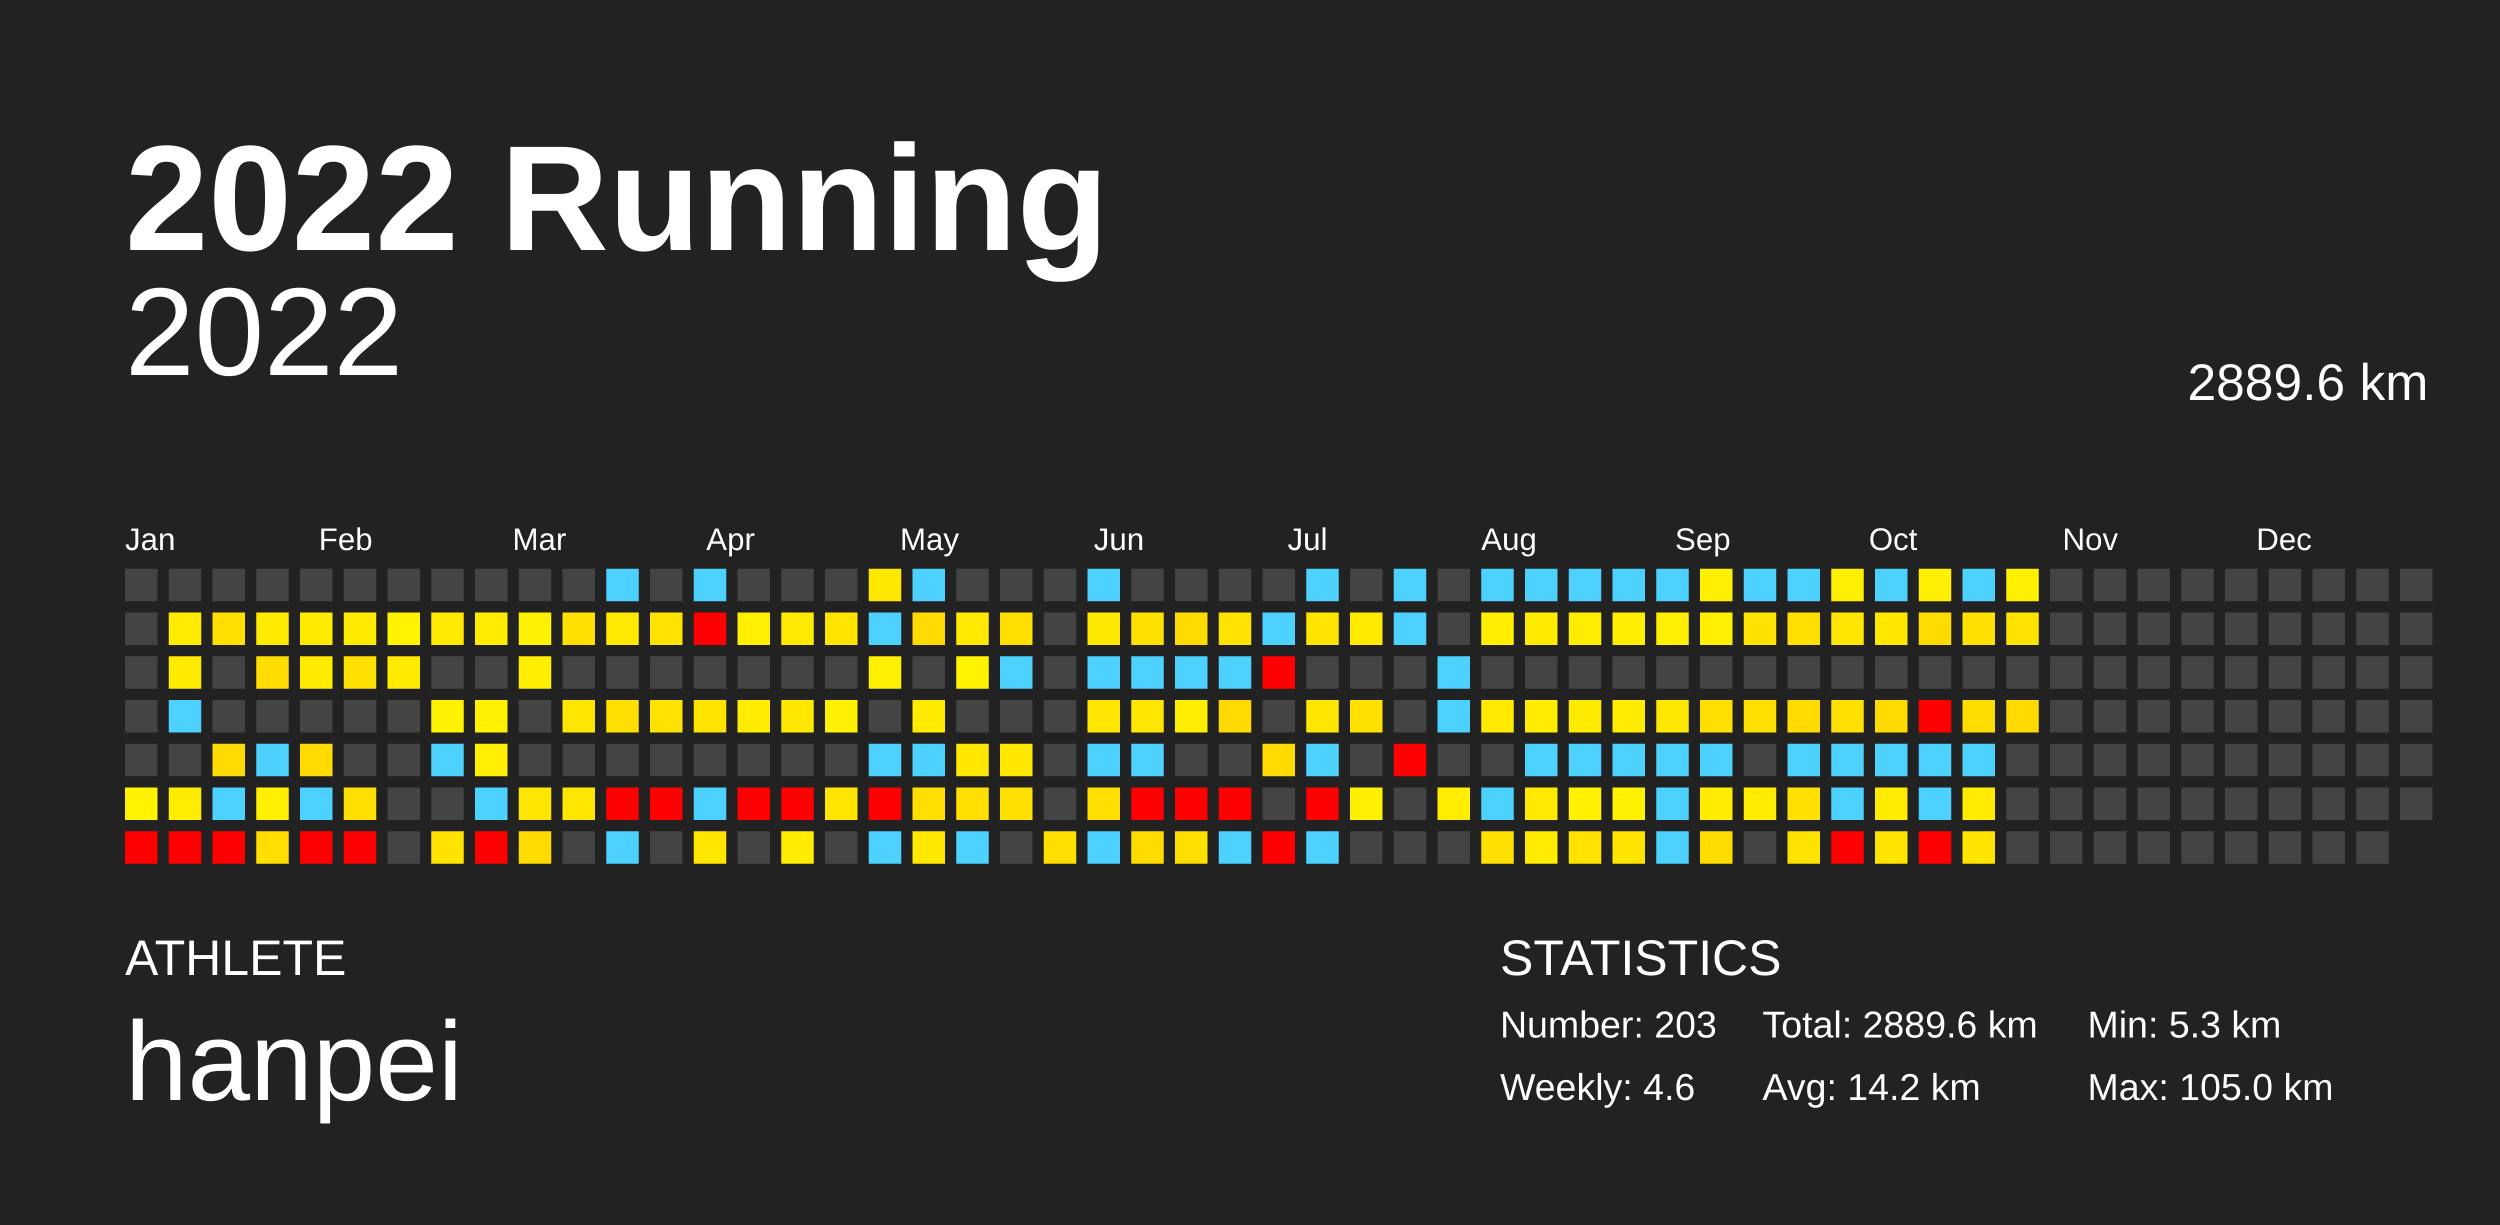
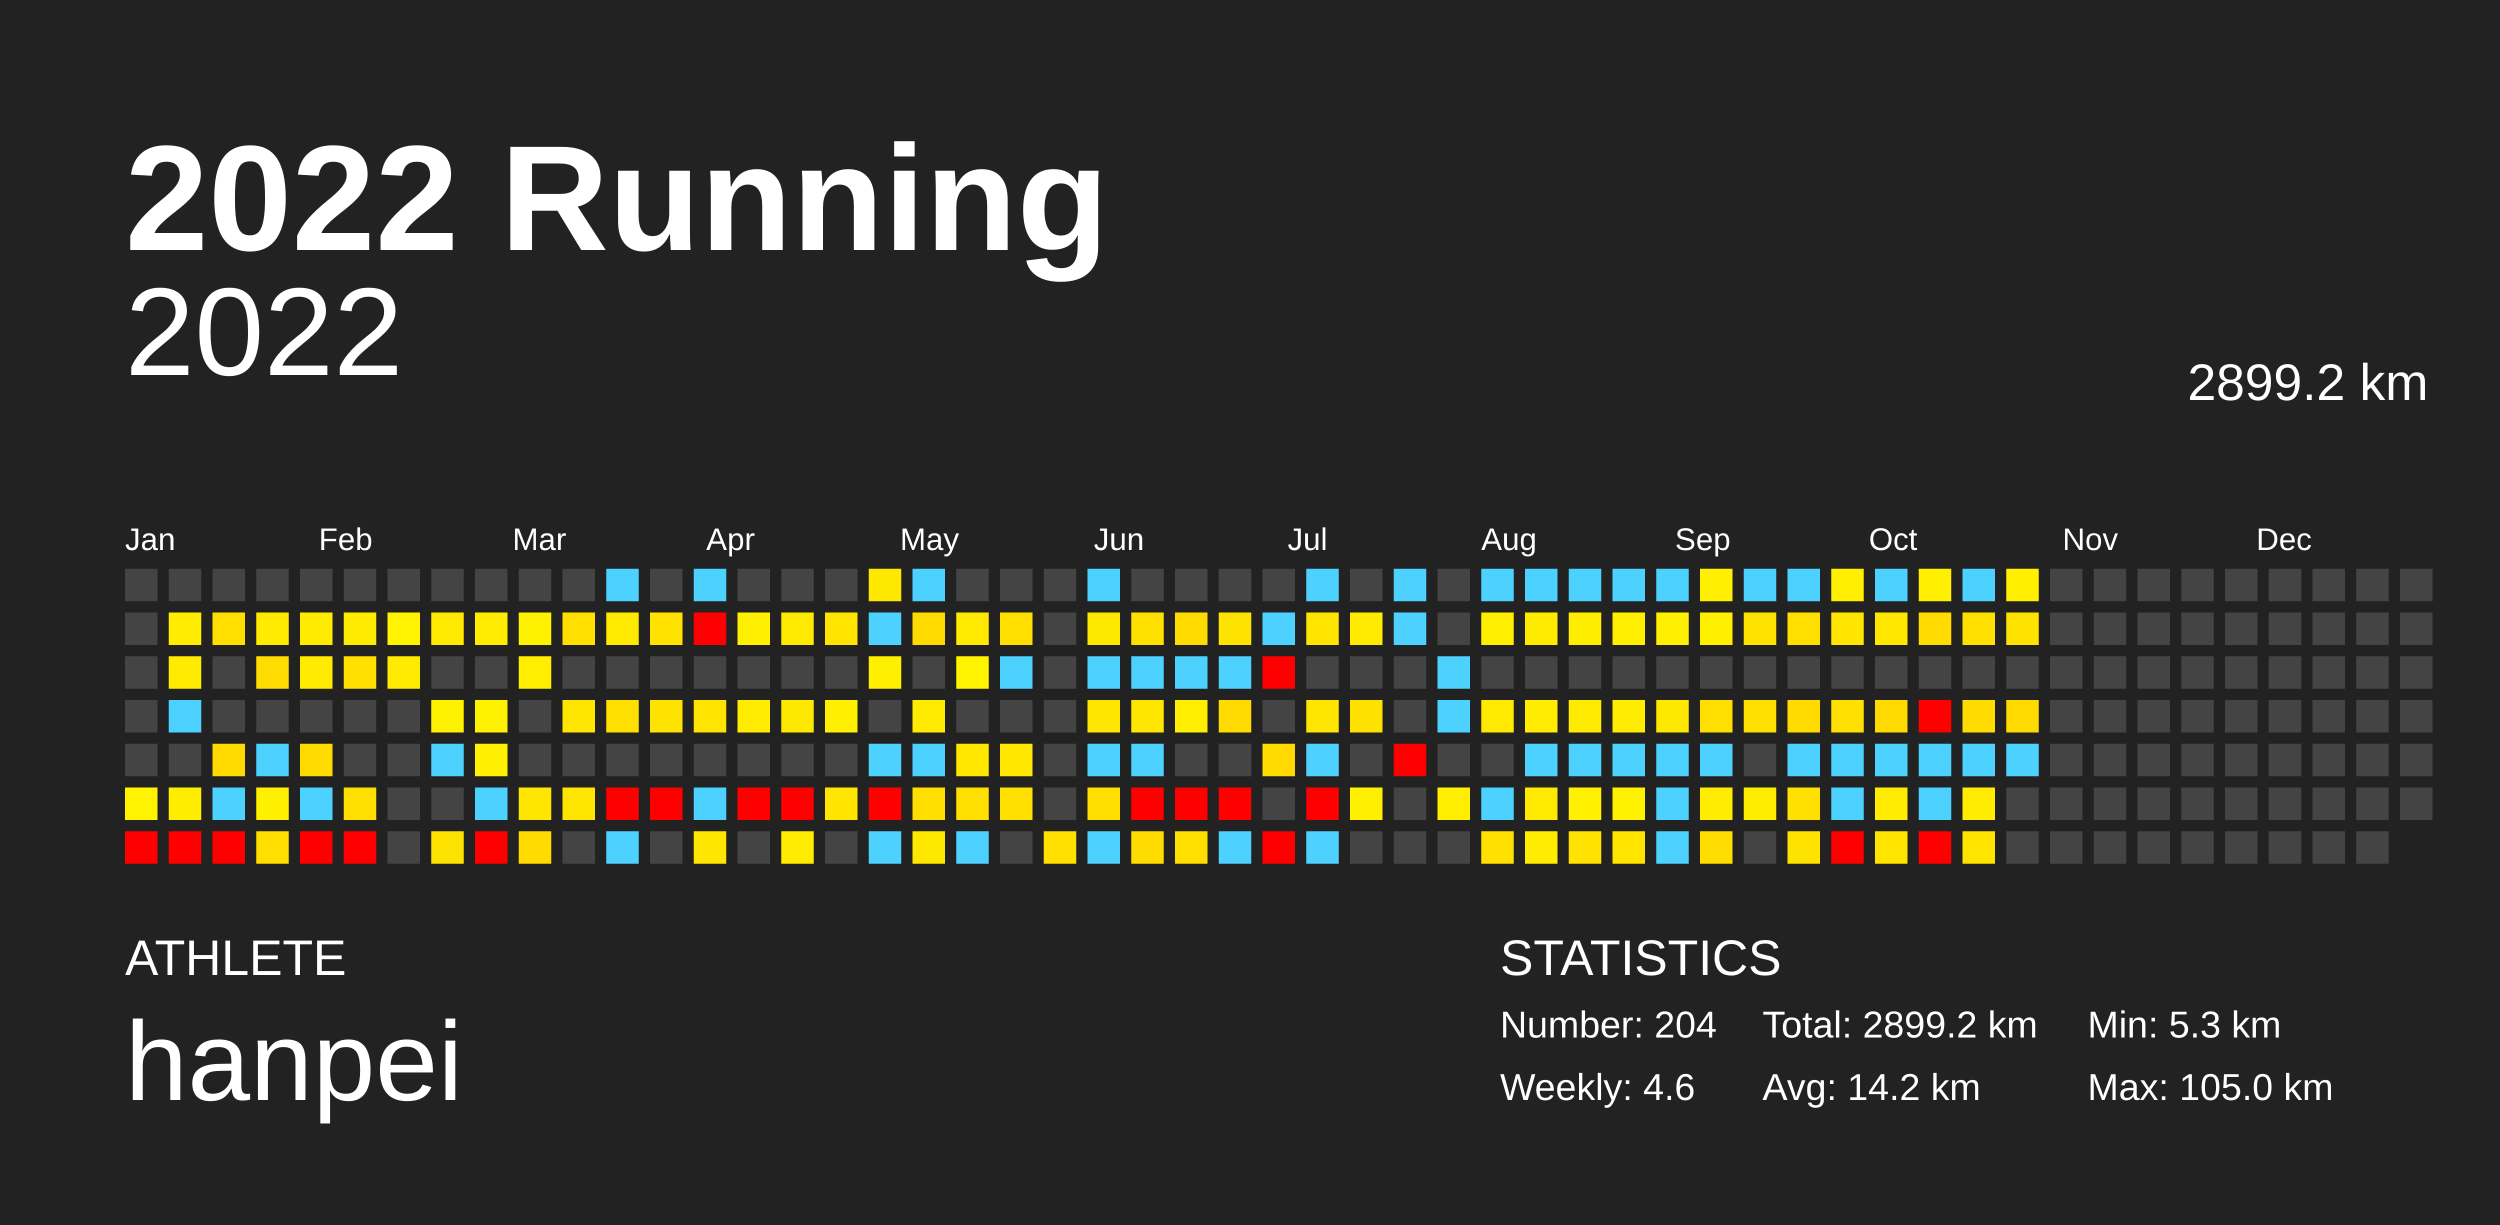
<svg xmlns="http://www.w3.org/2000/svg" baseProfile="full" height="98mm" version="1.1" viewBox="0,0,200,98" width="200mm">
  <defs />
  <rect fill="#222222" height="98" width="200" x="0" y="0" />
  <text fill="#FFFFFF" style="font-size:12px; font-family:Arial; font-weight:bold;" x="10" y="20">2022 Running</text>
  <text fill="#FFFFFF" style="font-size:4px; font-family:Arial" x="10" y="78">ATHLETE</text>
  <text fill="#FFFFFF" style="font-size:9px; font-family:Arial" x="10" y="88">hanpei</text>
  <text fill="#FFFFFF" style="font-size:4px; font-family:Arial" x="120" y="78">STATISTICS</text>
-   <text fill="#FFFFFF" style="font-size:3px; font-family:Arial" x="120" y="83">Number: 203</text>
+   <text fill="#FFFFFF" style="font-size:3px; font-family:Arial" x="120" y="83">Number: 204</text>
  <text fill="#FFFFFF" style="font-size:3px; font-family:Arial" x="120" y="88">Weekly: 4.6</text>
-   <text fill="#FFFFFF" style="font-size:3px; font-family:Arial" x="141" y="83">Total: 2889.6 km</text>
+   <text fill="#FFFFFF" style="font-size:3px; font-family:Arial" x="141" y="83">Total: 2899.2 km</text>
  <text fill="#FFFFFF" style="font-size:3px; font-family:Arial" x="141" y="88">Avg: 14.2 km</text>
  <text fill="#FFFFFF" style="font-size:3px; font-family:Arial" x="167" y="83">Min: 5.3 km</text>
  <text fill="#FFFFFF" style="font-size:3px; font-family:Arial" x="167" y="88">Max: 105.0 km</text>
  <text alignment-baseline="hanging" fill="#FFFFFF" style="font-size:10.0px; font-family:Arial;" x="10" y="30">2022</text>
-   <text alignment-baseline="hanging" fill="#FFFFFF" style="font-size:4.125px; font-family:Arial;" x="175" y="32">2889.6 km</text>
+   <text alignment-baseline="hanging" fill="#FFFFFF" style="font-size:4.125px; font-family:Arial;" x="175" y="32">2899.2 km</text>
  <text fill="#FFFFFF" style="font-size:2.5px; font-family:Arial" x="10.0" y="44">Jan</text>
  <text fill="#FFFFFF" style="font-size:2.5px; font-family:Arial" x="25.5" y="44">Feb</text>
  <text fill="#FFFFFF" style="font-size:2.5px; font-family:Arial" x="41.0" y="44">Mar</text>
  <text fill="#FFFFFF" style="font-size:2.5px; font-family:Arial" x="56.5" y="44">Apr</text>
  <text fill="#FFFFFF" style="font-size:2.5px; font-family:Arial" x="72.0" y="44">May</text>
  <text fill="#FFFFFF" style="font-size:2.5px; font-family:Arial" x="87.5" y="44">Jun</text>
  <text fill="#FFFFFF" style="font-size:2.5px; font-family:Arial" x="103.0" y="44">Jul</text>
  <text fill="#FFFFFF" style="font-size:2.5px; font-family:Arial" x="118.5" y="44">Aug</text>
  <text fill="#FFFFFF" style="font-size:2.5px; font-family:Arial" x="134.0" y="44">Sep</text>
  <text fill="#FFFFFF" style="font-size:2.5px; font-family:Arial" x="149.5" y="44">Oct</text>
  <text fill="#FFFFFF" style="font-size:2.5px; font-family:Arial" x="165.0" y="44">Nov</text>
  <text fill="#FFFFFF" style="font-size:2.5px; font-family:Arial" x="180.5" y="44">Dec</text>
  <rect fill="#444444" height="2.6" width="2.6" x="10.0" y="45.5" />
  <rect fill="#444444" height="2.6" width="2.6" x="10.0" y="49.0" />
  <rect fill="#444444" height="2.6" width="2.6" x="10.0" y="52.5" />
  <rect fill="#444444" height="2.6" width="2.6" x="10.0" y="56.0" />
  <rect fill="#444444" height="2.6" width="2.6" x="10.0" y="59.5" />
  <rect fill="#fff300" height="2.6" width="2.6" x="10.0" y="63.0" />
  <rect fill="red" height="2.6" width="2.6" x="10.0" y="66.5" />
  <rect fill="#444444" height="2.6" width="2.6" x="13.5" y="45.5" />
  <rect fill="#ffec00" height="2.6" width="2.6" x="13.5" y="49.0" />
  <rect fill="#ffeb00" height="2.6" width="2.6" x="13.5" y="52.5" />
  <rect fill="#4dd2ff" height="2.6" width="2.6" x="13.5" y="56.0" />
  <rect fill="#444444" height="2.6" width="2.6" x="13.5" y="59.5" />
  <rect fill="#ffed00" height="2.6" width="2.6" x="13.5" y="63.0" />
  <rect fill="red" height="2.6" width="2.6" x="13.5" y="66.5" />
  <rect fill="#444444" height="2.6" width="2.6" x="17.0" y="45.5" />
  <rect fill="#ffdf00" height="2.6" width="2.6" x="17.0" y="49.0" />
  <rect fill="#444444" height="2.6" width="2.6" x="17.0" y="52.5" />
  <rect fill="#444444" height="2.6" width="2.6" x="17.0" y="56.0" />
  <rect fill="#ffda00" height="2.6" width="2.6" x="17.0" y="59.5" />
  <rect fill="#4dd2ff" height="2.6" width="2.6" x="17.0" y="63.0" />
  <rect fill="red" height="2.6" width="2.6" x="17.0" y="66.5" />
  <rect fill="#444444" height="2.6" width="2.6" x="20.5" y="45.5" />
  <rect fill="#ffeb00" height="2.6" width="2.6" x="20.5" y="49.0" />
  <rect fill="#ffdd00" height="2.6" width="2.6" x="20.5" y="52.5" />
  <rect fill="#444444" height="2.6" width="2.6" x="20.5" y="56.0" />
  <rect fill="#4dd2ff" height="2.6" width="2.6" x="20.5" y="59.5" />
  <rect fill="#fff000" height="2.6" width="2.6" x="20.5" y="63.0" />
  <rect fill="#ffde00" height="2.6" width="2.6" x="20.5" y="66.5" />
  <rect fill="#444444" height="2.6" width="2.6" x="24.0" y="45.5" />
  <rect fill="#ffeb00" height="2.6" width="2.6" x="24.0" y="49.0" />
  <rect fill="#ffeb00" height="2.6" width="2.6" x="24.0" y="52.5" />
  <rect fill="#444444" height="2.6" width="2.6" x="24.0" y="56.0" />
  <rect fill="#ffdb00" height="2.6" width="2.6" x="24.0" y="59.5" />
  <rect fill="#4dd2ff" height="2.6" width="2.6" x="24.0" y="63.0" />
  <rect fill="red" height="2.6" width="2.6" x="24.0" y="66.5" />
  <rect fill="#444444" height="2.6" width="2.6" x="27.5" y="45.5" />
  <rect fill="#ffeb00" height="2.6" width="2.6" x="27.5" y="49.0" />
  <rect fill="#ffe000" height="2.6" width="2.6" x="27.5" y="52.5" />
  <rect fill="#444444" height="2.6" width="2.6" x="27.5" y="56.0" />
  <rect fill="#444444" height="2.6" width="2.6" x="27.5" y="59.5" />
  <rect fill="#ffdf00" height="2.6" width="2.6" x="27.5" y="63.0" />
  <rect fill="red" height="2.6" width="2.6" x="27.5" y="66.5" />
  <rect fill="#444444" height="2.6" width="2.6" x="31.0" y="45.5" />
  <rect fill="#fff300" height="2.6" width="2.6" x="31.0" y="49.0" />
  <rect fill="#ffeb00" height="2.6" width="2.6" x="31.0" y="52.5" />
  <rect fill="#444444" height="2.6" width="2.6" x="31.0" y="56.0" />
  <rect fill="#444444" height="2.6" width="2.6" x="31.0" y="59.5" />
  <rect fill="#444444" height="2.6" width="2.6" x="31.0" y="63.0" />
  <rect fill="#444444" height="2.6" width="2.6" x="31.0" y="66.5" />
  <rect fill="#444444" height="2.6" width="2.6" x="34.5" y="45.5" />
  <rect fill="#ffe900" height="2.6" width="2.6" x="34.5" y="49.0" />
  <rect fill="#444444" height="2.6" width="2.6" x="34.5" y="52.5" />
  <rect fill="#fff200" height="2.6" width="2.6" x="34.5" y="56.0" />
  <rect fill="#4dd2ff" height="2.6" width="2.6" x="34.5" y="59.5" />
  <rect fill="#444444" height="2.6" width="2.6" x="34.5" y="63.0" />
  <rect fill="#ffe300" height="2.6" width="2.6" x="34.5" y="66.5" />
  <rect fill="#444444" height="2.6" width="2.6" x="38.0" y="45.5" />
  <rect fill="#ffec00" height="2.6" width="2.6" x="38.0" y="49.0" />
  <rect fill="#444444" height="2.6" width="2.6" x="38.0" y="52.5" />
  <rect fill="#fff200" height="2.6" width="2.6" x="38.0" y="56.0" />
  <rect fill="#ffef00" height="2.6" width="2.6" x="38.0" y="59.5" />
  <rect fill="#4dd2ff" height="2.6" width="2.6" x="38.0" y="63.0" />
  <rect fill="red" height="2.6" width="2.6" x="38.0" y="66.5" />
  <rect fill="#444444" height="2.6" width="2.6" x="41.5" y="45.5" />
  <rect fill="#fff200" height="2.6" width="2.6" x="41.5" y="49.0" />
  <rect fill="#ffee00" height="2.6" width="2.6" x="41.5" y="52.5" />
  <rect fill="#444444" height="2.6" width="2.6" x="41.5" y="56.0" />
  <rect fill="#444444" height="2.6" width="2.6" x="41.5" y="59.5" />
  <rect fill="#ffe600" height="2.6" width="2.6" x="41.5" y="63.0" />
  <rect fill="#ffdb00" height="2.6" width="2.6" x="41.5" y="66.5" />
  <rect fill="#444444" height="2.6" width="2.6" x="45.0" y="45.5" />
  <rect fill="#ffe000" height="2.6" width="2.6" x="45.0" y="49.0" />
  <rect fill="#444444" height="2.6" width="2.6" x="45.0" y="52.5" />
  <rect fill="#ffe600" height="2.6" width="2.6" x="45.0" y="56.0" />
  <rect fill="#444444" height="2.6" width="2.6" x="45.0" y="59.5" />
  <rect fill="#ffe600" height="2.6" width="2.6" x="45.0" y="63.0" />
  <rect fill="#444444" height="2.6" width="2.6" x="45.0" y="66.5" />
  <rect fill="#4dd2ff" height="2.6" width="2.6" x="48.5" y="45.5" />
  <rect fill="#ffe900" height="2.6" width="2.6" x="48.5" y="49.0" />
  <rect fill="#444444" height="2.6" width="2.6" x="48.5" y="52.5" />
  <rect fill="#ffdf00" height="2.6" width="2.6" x="48.5" y="56.0" />
  <rect fill="#444444" height="2.6" width="2.6" x="48.5" y="59.5" />
  <rect fill="red" height="2.6" width="2.6" x="48.5" y="63.0" />
  <rect fill="#4dd2ff" height="2.6" width="2.6" x="48.5" y="66.5" />
  <rect fill="#444444" height="2.6" width="2.6" x="52.0" y="45.5" />
  <rect fill="#ffe200" height="2.6" width="2.6" x="52.0" y="49.0" />
  <rect fill="#444444" height="2.6" width="2.6" x="52.0" y="52.5" />
  <rect fill="#ffe300" height="2.6" width="2.6" x="52.0" y="56.0" />
  <rect fill="#444444" height="2.6" width="2.6" x="52.0" y="59.5" />
  <rect fill="red" height="2.6" width="2.6" x="52.0" y="63.0" />
  <rect fill="#444444" height="2.6" width="2.6" x="52.0" y="66.5" />
  <rect fill="#4dd2ff" height="2.6" width="2.6" x="55.5" y="45.5" />
  <rect fill="red" height="2.6" width="2.6" x="55.5" y="49.0" />
  <rect fill="#444444" height="2.6" width="2.6" x="55.5" y="52.5" />
  <rect fill="#ffe400" height="2.6" width="2.6" x="55.5" y="56.0" />
  <rect fill="#444444" height="2.6" width="2.6" x="55.5" y="59.5" />
  <rect fill="#4dd2ff" height="2.6" width="2.6" x="55.5" y="63.0" />
  <rect fill="#ffe600" height="2.6" width="2.6" x="55.5" y="66.5" />
  <rect fill="#444444" height="2.6" width="2.6" x="59.0" y="45.5" />
  <rect fill="#ffef00" height="2.6" width="2.6" x="59.0" y="49.0" />
  <rect fill="#444444" height="2.6" width="2.6" x="59.0" y="52.5" />
  <rect fill="#ffec00" height="2.6" width="2.6" x="59.0" y="56.0" />
  <rect fill="#444444" height="2.6" width="2.6" x="59.0" y="59.5" />
  <rect fill="red" height="2.6" width="2.6" x="59.0" y="63.0" />
  <rect fill="#444444" height="2.6" width="2.6" x="59.0" y="66.5" />
  <rect fill="#444444" height="2.6" width="2.6" x="62.5" y="45.5" />
  <rect fill="#ffe900" height="2.6" width="2.6" x="62.5" y="49.0" />
  <rect fill="#444444" height="2.6" width="2.6" x="62.5" y="52.5" />
  <rect fill="#ffe800" height="2.6" width="2.6" x="62.5" y="56.0" />
  <rect fill="#444444" height="2.6" width="2.6" x="62.5" y="59.5" />
  <rect fill="red" height="2.6" width="2.6" x="62.5" y="63.0" />
  <rect fill="#ffec00" height="2.6" width="2.6" x="62.5" y="66.5" />
  <rect fill="#444444" height="2.6" width="2.6" x="66.0" y="45.5" />
  <rect fill="#ffe400" height="2.6" width="2.6" x="66.0" y="49.0" />
  <rect fill="#444444" height="2.6" width="2.6" x="66.0" y="52.5" />
  <rect fill="#ffef00" height="2.6" width="2.6" x="66.0" y="56.0" />
  <rect fill="#444444" height="2.6" width="2.6" x="66.0" y="59.5" />
  <rect fill="#ffe500" height="2.6" width="2.6" x="66.0" y="63.0" />
  <rect fill="#444444" height="2.6" width="2.6" x="66.0" y="66.5" />
  <rect fill="#ffe800" height="2.6" width="2.6" x="69.5" y="45.5" />
  <rect fill="#4dd2ff" height="2.6" width="2.6" x="69.5" y="49.0" />
  <rect fill="#ffef00" height="2.6" width="2.6" x="69.5" y="52.5" />
  <rect fill="#444444" height="2.6" width="2.6" x="69.5" y="56.0" />
  <rect fill="#4dd2ff" height="2.6" width="2.6" x="69.5" y="59.5" />
  <rect fill="red" height="2.6" width="2.6" x="69.5" y="63.0" />
  <rect fill="#4dd2ff" height="2.6" width="2.6" x="69.5" y="66.5" />
  <rect fill="#4dd2ff" height="2.6" width="2.6" x="73.0" y="45.5" />
  <rect fill="#ffda00" height="2.6" width="2.6" x="73.0" y="49.0" />
  <rect fill="#444444" height="2.6" width="2.6" x="73.0" y="52.5" />
  <rect fill="#ffeb00" height="2.6" width="2.6" x="73.0" y="56.0" />
  <rect fill="#4dd2ff" height="2.6" width="2.6" x="73.0" y="59.5" />
  <rect fill="#ffde00" height="2.6" width="2.6" x="73.0" y="63.0" />
  <rect fill="#ffe800" height="2.6" width="2.6" x="73.0" y="66.5" />
  <rect fill="#444444" height="2.6" width="2.6" x="76.5" y="45.5" />
  <rect fill="#ffe900" height="2.6" width="2.6" x="76.5" y="49.0" />
  <rect fill="#fff300" height="2.6" width="2.6" x="76.5" y="52.5" />
  <rect fill="#444444" height="2.6" width="2.6" x="76.5" y="56.0" />
  <rect fill="#ffe700" height="2.6" width="2.6" x="76.5" y="59.5" />
  <rect fill="#ffdf00" height="2.6" width="2.6" x="76.5" y="63.0" />
  <rect fill="#4dd2ff" height="2.6" width="2.6" x="76.5" y="66.5" />
  <rect fill="#444444" height="2.6" width="2.6" x="80.0" y="45.5" />
  <rect fill="#ffdf00" height="2.6" width="2.6" x="80.0" y="49.0" />
  <rect fill="#4dd2ff" height="2.6" width="2.6" x="80.0" y="52.5" />
  <rect fill="#444444" height="2.6" width="2.6" x="80.0" y="56.0" />
  <rect fill="#ffe700" height="2.6" width="2.6" x="80.0" y="59.5" />
  <rect fill="#ffe000" height="2.6" width="2.6" x="80.0" y="63.0" />
  <rect fill="#444444" height="2.6" width="2.6" x="80.0" y="66.5" />
  <rect fill="#444444" height="2.6" width="2.6" x="83.5" y="45.5" />
  <rect fill="#444444" height="2.6" width="2.6" x="83.5" y="49.0" />
  <rect fill="#444444" height="2.6" width="2.6" x="83.5" y="52.5" />
  <rect fill="#444444" height="2.6" width="2.6" x="83.5" y="56.0" />
  <rect fill="#444444" height="2.6" width="2.6" x="83.5" y="59.5" />
  <rect fill="#444444" height="2.6" width="2.6" x="83.5" y="63.0" />
  <rect fill="#ffdf00" height="2.6" width="2.6" x="83.5" y="66.5" />
  <rect fill="#4dd2ff" height="2.6" width="2.6" x="87.0" y="45.5" />
  <rect fill="#ffe800" height="2.6" width="2.6" x="87.0" y="49.0" />
  <rect fill="#4dd2ff" height="2.6" width="2.6" x="87.0" y="52.5" />
  <rect fill="#ffe600" height="2.6" width="2.6" x="87.0" y="56.0" />
  <rect fill="#4dd2ff" height="2.6" width="2.6" x="87.0" y="59.5" />
  <rect fill="#ffde00" height="2.6" width="2.6" x="87.0" y="63.0" />
  <rect fill="#4dd2ff" height="2.6" width="2.6" x="87.0" y="66.5" />
  <rect fill="#444444" height="2.6" width="2.6" x="90.5" y="45.5" />
  <rect fill="#ffe100" height="2.6" width="2.6" x="90.5" y="49.0" />
  <rect fill="#4dd2ff" height="2.6" width="2.6" x="90.5" y="52.5" />
  <rect fill="#ffe600" height="2.6" width="2.6" x="90.5" y="56.0" />
  <rect fill="#4dd2ff" height="2.6" width="2.6" x="90.5" y="59.5" />
  <rect fill="red" height="2.6" width="2.6" x="90.5" y="63.0" />
  <rect fill="#ffdc00" height="2.6" width="2.6" x="90.5" y="66.5" />
  <rect fill="#444444" height="2.6" width="2.6" x="94.0" y="45.5" />
  <rect fill="#ffdb00" height="2.6" width="2.6" x="94.0" y="49.0" />
  <rect fill="#4dd2ff" height="2.6" width="2.6" x="94.0" y="52.5" />
  <rect fill="#ffee00" height="2.6" width="2.6" x="94.0" y="56.0" />
  <rect fill="#444444" height="2.6" width="2.6" x="94.0" y="59.5" />
  <rect fill="red" height="2.6" width="2.6" x="94.0" y="63.0" />
  <rect fill="#ffdf00" height="2.6" width="2.6" x="94.0" y="66.5" />
  <rect fill="#444444" height="2.6" width="2.6" x="97.5" y="45.5" />
  <rect fill="#ffe300" height="2.6" width="2.6" x="97.5" y="49.0" />
  <rect fill="#4dd2ff" height="2.6" width="2.6" x="97.5" y="52.5" />
  <rect fill="#ffda00" height="2.6" width="2.6" x="97.5" y="56.0" />
  <rect fill="#444444" height="2.6" width="2.6" x="97.5" y="59.5" />
  <rect fill="red" height="2.6" width="2.6" x="97.5" y="63.0" />
  <rect fill="#4dd2ff" height="2.6" width="2.6" x="97.5" y="66.5" />
  <rect fill="#444444" height="2.6" width="2.6" x="101.0" y="45.5" />
  <rect fill="#4dd2ff" height="2.6" width="2.6" x="101.0" y="49.0" />
  <rect fill="red" height="2.6" width="2.6" x="101.0" y="52.5" />
  <rect fill="#444444" height="2.6" width="2.6" x="101.0" y="56.0" />
  <rect fill="#ffda00" height="2.6" width="2.6" x="101.0" y="59.5" />
  <rect fill="#444444" height="2.6" width="2.6" x="101.0" y="63.0" />
  <rect fill="red" height="2.6" width="2.6" x="101.0" y="66.5" />
  <rect fill="#4dd2ff" height="2.6" width="2.6" x="104.5" y="45.5" />
  <rect fill="#ffe400" height="2.6" width="2.6" x="104.5" y="49.0" />
  <rect fill="#444444" height="2.6" width="2.6" x="104.5" y="52.5" />
  <rect fill="#ffe600" height="2.6" width="2.6" x="104.5" y="56.0" />
  <rect fill="#4dd2ff" height="2.6" width="2.6" x="104.5" y="59.5" />
  <rect fill="red" height="2.6" width="2.6" x="104.5" y="63.0" />
  <rect fill="#4dd2ff" height="2.6" width="2.6" x="104.5" y="66.5" />
  <rect fill="#444444" height="2.6" width="2.6" x="108.0" y="45.5" />
  <rect fill="#ffea00" height="2.6" width="2.6" x="108.0" y="49.0" />
  <rect fill="#444444" height="2.6" width="2.6" x="108.0" y="52.5" />
  <rect fill="#ffe100" height="2.6" width="2.6" x="108.0" y="56.0" />
  <rect fill="#444444" height="2.6" width="2.6" x="108.0" y="59.5" />
  <rect fill="#ffef00" height="2.6" width="2.6" x="108.0" y="63.0" />
  <rect fill="#444444" height="2.6" width="2.6" x="108.0" y="66.5" />
  <rect fill="#4dd2ff" height="2.6" width="2.6" x="111.5" y="45.5" />
  <rect fill="#4dd2ff" height="2.6" width="2.6" x="111.5" y="49.0" />
  <rect fill="#444444" height="2.6" width="2.6" x="111.5" y="52.5" />
  <rect fill="#444444" height="2.6" width="2.6" x="111.5" y="56.0" />
  <rect fill="red" height="2.6" width="2.6" x="111.5" y="59.5" />
  <rect fill="#444444" height="2.6" width="2.6" x="111.5" y="63.0" />
  <rect fill="#444444" height="2.6" width="2.6" x="111.5" y="66.5" />
  <rect fill="#444444" height="2.6" width="2.6" x="115.0" y="45.5" />
  <rect fill="#444444" height="2.6" width="2.6" x="115.0" y="49.0" />
  <rect fill="#4dd2ff" height="2.6" width="2.6" x="115.0" y="52.5" />
  <rect fill="#4dd2ff" height="2.6" width="2.6" x="115.0" y="56.0" />
  <rect fill="#444444" height="2.6" width="2.6" x="115.0" y="59.5" />
  <rect fill="#ffee00" height="2.6" width="2.6" x="115.0" y="63.0" />
  <rect fill="#444444" height="2.6" width="2.6" x="115.0" y="66.5" />
  <rect fill="#4dd2ff" height="2.6" width="2.6" x="118.5" y="45.5" />
  <rect fill="#ffee00" height="2.6" width="2.6" x="118.5" y="49.0" />
  <rect fill="#444444" height="2.6" width="2.6" x="118.5" y="52.5" />
  <rect fill="#ffe900" height="2.6" width="2.6" x="118.5" y="56.0" />
  <rect fill="#444444" height="2.6" width="2.6" x="118.5" y="59.5" />
  <rect fill="#4dd2ff" height="2.6" width="2.6" x="118.5" y="63.0" />
  <rect fill="#ffe000" height="2.6" width="2.6" x="118.5" y="66.5" />
  <rect fill="#4dd2ff" height="2.6" width="2.6" x="122.0" y="45.5" />
  <rect fill="#ffeb00" height="2.6" width="2.6" x="122.0" y="49.0" />
  <rect fill="#444444" height="2.6" width="2.6" x="122.0" y="52.5" />
  <rect fill="#ffec00" height="2.6" width="2.6" x="122.0" y="56.0" />
  <rect fill="#4dd2ff" height="2.6" width="2.6" x="122.0" y="59.5" />
  <rect fill="#ffe900" height="2.6" width="2.6" x="122.0" y="63.0" />
  <rect fill="#ffec00" height="2.6" width="2.6" x="122.0" y="66.5" />
  <rect fill="#4dd2ff" height="2.6" width="2.6" x="125.5" y="45.5" />
  <rect fill="#ffed00" height="2.6" width="2.6" x="125.5" y="49.0" />
  <rect fill="#444444" height="2.6" width="2.6" x="125.5" y="52.5" />
  <rect fill="#ffeb00" height="2.6" width="2.6" x="125.5" y="56.0" />
  <rect fill="#4dd2ff" height="2.6" width="2.6" x="125.5" y="59.5" />
  <rect fill="#fff100" height="2.6" width="2.6" x="125.5" y="63.0" />
  <rect fill="#ffe200" height="2.6" width="2.6" x="125.5" y="66.5" />
  <rect fill="#4dd2ff" height="2.6" width="2.6" x="129.0" y="45.5" />
  <rect fill="#ffee00" height="2.6" width="2.6" x="129.0" y="49.0" />
  <rect fill="#444444" height="2.6" width="2.6" x="129.0" y="52.5" />
  <rect fill="#ffec00" height="2.6" width="2.6" x="129.0" y="56.0" />
  <rect fill="#4dd2ff" height="2.6" width="2.6" x="129.0" y="59.5" />
  <rect fill="#fff200" height="2.6" width="2.6" x="129.0" y="63.0" />
  <rect fill="#ffe400" height="2.6" width="2.6" x="129.0" y="66.5" />
  <rect fill="#4dd2ff" height="2.6" width="2.6" x="132.5" y="45.5" />
  <rect fill="#ffef00" height="2.6" width="2.6" x="132.5" y="49.0" />
  <rect fill="#444444" height="2.6" width="2.6" x="132.5" y="52.5" />
  <rect fill="#ffe800" height="2.6" width="2.6" x="132.5" y="56.0" />
  <rect fill="#4dd2ff" height="2.6" width="2.6" x="132.5" y="59.5" />
  <rect fill="#4dd2ff" height="2.6" width="2.6" x="132.5" y="63.0" />
  <rect fill="#4dd2ff" height="2.6" width="2.6" x="132.5" y="66.5" />
  <rect fill="#ffef00" height="2.6" width="2.6" x="136.0" y="45.5" />
  <rect fill="#fff000" height="2.6" width="2.6" x="136.0" y="49.0" />
  <rect fill="#444444" height="2.6" width="2.6" x="136.0" y="52.5" />
  <rect fill="#ffdf00" height="2.6" width="2.6" x="136.0" y="56.0" />
  <rect fill="#4dd2ff" height="2.6" width="2.6" x="136.0" y="59.5" />
  <rect fill="#ffec00" height="2.6" width="2.6" x="136.0" y="63.0" />
  <rect fill="#ffdd00" height="2.6" width="2.6" x="136.0" y="66.5" />
  <rect fill="#4dd2ff" height="2.6" width="2.6" x="139.5" y="45.5" />
  <rect fill="#ffe300" height="2.6" width="2.6" x="139.5" y="49.0" />
  <rect fill="#444444" height="2.6" width="2.6" x="139.5" y="52.5" />
  <rect fill="#ffdf00" height="2.6" width="2.6" x="139.5" y="56.0" />
  <rect fill="#444444" height="2.6" width="2.6" x="139.5" y="59.5" />
  <rect fill="#ffed00" height="2.6" width="2.6" x="139.5" y="63.0" />
  <rect fill="#444444" height="2.6" width="2.6" x="139.5" y="66.5" />
  <rect fill="#4dd2ff" height="2.6" width="2.6" x="143.0" y="45.5" />
  <rect fill="#ffdf00" height="2.6" width="2.6" x="143.0" y="49.0" />
  <rect fill="#444444" height="2.6" width="2.6" x="143.0" y="52.5" />
  <rect fill="#ffdb00" height="2.6" width="2.6" x="143.0" y="56.0" />
  <rect fill="#4dd2ff" height="2.6" width="2.6" x="143.0" y="59.5" />
  <rect fill="#ffe000" height="2.6" width="2.6" x="143.0" y="63.0" />
  <rect fill="#ffe300" height="2.6" width="2.6" x="143.0" y="66.5" />
  <rect fill="#ffef00" height="2.6" width="2.6" x="146.5" y="45.5" />
  <rect fill="#ffe500" height="2.6" width="2.6" x="146.5" y="49.0" />
  <rect fill="#444444" height="2.6" width="2.6" x="146.5" y="52.5" />
  <rect fill="#ffe000" height="2.6" width="2.6" x="146.5" y="56.0" />
  <rect fill="#4dd2ff" height="2.6" width="2.6" x="146.5" y="59.5" />
  <rect fill="#4dd2ff" height="2.6" width="2.6" x="146.5" y="63.0" />
  <rect fill="red" height="2.6" width="2.6" x="146.5" y="66.5" />
  <rect fill="#4dd2ff" height="2.6" width="2.6" x="150.0" y="45.5" />
  <rect fill="#ffe700" height="2.6" width="2.6" x="150.0" y="49.0" />
  <rect fill="#444444" height="2.6" width="2.6" x="150.0" y="52.5" />
  <rect fill="#ffda00" height="2.6" width="2.6" x="150.0" y="56.0" />
  <rect fill="#4dd2ff" height="2.6" width="2.6" x="150.0" y="59.5" />
  <rect fill="#ffec00" height="2.6" width="2.6" x="150.0" y="63.0" />
  <rect fill="#ffe400" height="2.6" width="2.6" x="150.0" y="66.5" />
  <rect fill="#ffef00" height="2.6" width="2.6" x="153.5" y="45.5" />
  <rect fill="#ffdc00" height="2.6" width="2.6" x="153.5" y="49.0" />
  <rect fill="#444444" height="2.6" width="2.6" x="153.5" y="52.5" />
  <rect fill="red" height="2.6" width="2.6" x="153.5" y="56.0" />
  <rect fill="#4dd2ff" height="2.6" width="2.6" x="153.5" y="59.5" />
  <rect fill="#4dd2ff" height="2.6" width="2.6" x="153.5" y="63.0" />
  <rect fill="red" height="2.6" width="2.6" x="153.5" y="66.5" />
  <rect fill="#4dd2ff" height="2.6" width="2.6" x="157.0" y="45.5" />
  <rect fill="#ffe000" height="2.6" width="2.6" x="157.0" y="49.0" />
  <rect fill="#444444" height="2.6" width="2.6" x="157.0" y="52.5" />
  <rect fill="#ffdc00" height="2.6" width="2.6" x="157.0" y="56.0" />
  <rect fill="#4dd2ff" height="2.6" width="2.6" x="157.0" y="59.5" />
  <rect fill="#ffec00" height="2.6" width="2.6" x="157.0" y="63.0" />
  <rect fill="#ffe400" height="2.6" width="2.6" x="157.0" y="66.5" />
  <rect fill="#fff000" height="2.6" width="2.6" x="160.5" y="45.5" />
  <rect fill="#ffe300" height="2.6" width="2.6" x="160.5" y="49.0" />
  <rect fill="#444444" height="2.6" width="2.6" x="160.5" y="52.5" />
  <rect fill="#ffda00" height="2.6" width="2.6" x="160.5" y="56.0" />
-   <rect fill="#444444" height="2.6" width="2.6" x="160.5" y="59.5" />
+   <rect fill="#4dd2ff" height="2.6" width="2.6" x="160.5" y="59.5" />
  <rect fill="#444444" height="2.6" width="2.6" x="160.5" y="63.0" />
  <rect fill="#444444" height="2.6" width="2.6" x="160.5" y="66.5" />
  <rect fill="#444444" height="2.6" width="2.6" x="164.0" y="45.5" />
  <rect fill="#444444" height="2.6" width="2.6" x="164.0" y="49.0" />
  <rect fill="#444444" height="2.6" width="2.6" x="164.0" y="52.5" />
  <rect fill="#444444" height="2.6" width="2.6" x="164.0" y="56.0" />
  <rect fill="#444444" height="2.6" width="2.6" x="164.0" y="59.5" />
  <rect fill="#444444" height="2.6" width="2.6" x="164.0" y="63.0" />
  <rect fill="#444444" height="2.6" width="2.6" x="164.0" y="66.5" />
  <rect fill="#444444" height="2.6" width="2.6" x="167.5" y="45.5" />
  <rect fill="#444444" height="2.6" width="2.6" x="167.5" y="49.0" />
  <rect fill="#444444" height="2.6" width="2.6" x="167.5" y="52.5" />
  <rect fill="#444444" height="2.6" width="2.6" x="167.5" y="56.0" />
  <rect fill="#444444" height="2.6" width="2.6" x="167.5" y="59.5" />
  <rect fill="#444444" height="2.6" width="2.6" x="167.5" y="63.0" />
  <rect fill="#444444" height="2.6" width="2.6" x="167.5" y="66.5" />
  <rect fill="#444444" height="2.6" width="2.6" x="171.0" y="45.5" />
  <rect fill="#444444" height="2.6" width="2.6" x="171.0" y="49.0" />
  <rect fill="#444444" height="2.6" width="2.6" x="171.0" y="52.5" />
  <rect fill="#444444" height="2.6" width="2.6" x="171.0" y="56.0" />
  <rect fill="#444444" height="2.6" width="2.6" x="171.0" y="59.5" />
  <rect fill="#444444" height="2.6" width="2.6" x="171.0" y="63.0" />
  <rect fill="#444444" height="2.6" width="2.6" x="171.0" y="66.5" />
  <rect fill="#444444" height="2.6" width="2.6" x="174.5" y="45.5" />
  <rect fill="#444444" height="2.6" width="2.6" x="174.5" y="49.0" />
  <rect fill="#444444" height="2.6" width="2.6" x="174.5" y="52.5" />
  <rect fill="#444444" height="2.6" width="2.6" x="174.5" y="56.0" />
  <rect fill="#444444" height="2.6" width="2.6" x="174.5" y="59.5" />
  <rect fill="#444444" height="2.6" width="2.6" x="174.5" y="63.0" />
  <rect fill="#444444" height="2.6" width="2.6" x="174.5" y="66.5" />
  <rect fill="#444444" height="2.6" width="2.6" x="178.0" y="45.5" />
  <rect fill="#444444" height="2.6" width="2.6" x="178.0" y="49.0" />
  <rect fill="#444444" height="2.6" width="2.6" x="178.0" y="52.5" />
  <rect fill="#444444" height="2.6" width="2.6" x="178.0" y="56.0" />
  <rect fill="#444444" height="2.6" width="2.6" x="178.0" y="59.5" />
  <rect fill="#444444" height="2.6" width="2.6" x="178.0" y="63.0" />
  <rect fill="#444444" height="2.6" width="2.6" x="178.0" y="66.5" />
  <rect fill="#444444" height="2.6" width="2.6" x="181.5" y="45.5" />
  <rect fill="#444444" height="2.6" width="2.6" x="181.5" y="49.0" />
  <rect fill="#444444" height="2.6" width="2.6" x="181.5" y="52.5" />
  <rect fill="#444444" height="2.6" width="2.6" x="181.5" y="56.0" />
  <rect fill="#444444" height="2.6" width="2.6" x="181.5" y="59.5" />
  <rect fill="#444444" height="2.6" width="2.6" x="181.5" y="63.0" />
  <rect fill="#444444" height="2.6" width="2.6" x="181.5" y="66.5" />
  <rect fill="#444444" height="2.6" width="2.6" x="185.0" y="45.5" />
  <rect fill="#444444" height="2.6" width="2.6" x="185.0" y="49.0" />
  <rect fill="#444444" height="2.6" width="2.6" x="185.0" y="52.5" />
  <rect fill="#444444" height="2.6" width="2.6" x="185.0" y="56.0" />
  <rect fill="#444444" height="2.6" width="2.6" x="185.0" y="59.5" />
  <rect fill="#444444" height="2.6" width="2.6" x="185.0" y="63.0" />
  <rect fill="#444444" height="2.6" width="2.6" x="185.0" y="66.5" />
  <rect fill="#444444" height="2.6" width="2.6" x="188.5" y="45.5" />
  <rect fill="#444444" height="2.6" width="2.6" x="188.5" y="49.0" />
  <rect fill="#444444" height="2.6" width="2.6" x="188.5" y="52.5" />
  <rect fill="#444444" height="2.6" width="2.6" x="188.5" y="56.0" />
  <rect fill="#444444" height="2.6" width="2.6" x="188.5" y="59.5" />
  <rect fill="#444444" height="2.6" width="2.6" x="188.5" y="63.0" />
  <rect fill="#444444" height="2.6" width="2.6" x="188.5" y="66.5" />
  <rect fill="#444444" height="2.6" width="2.6" x="192.0" y="45.5" />
  <rect fill="#444444" height="2.6" width="2.6" x="192.0" y="49.0" />
  <rect fill="#444444" height="2.6" width="2.6" x="192.0" y="52.5" />
  <rect fill="#444444" height="2.6" width="2.6" x="192.0" y="56.0" />
  <rect fill="#444444" height="2.6" width="2.6" x="192.0" y="59.5" />
  <rect fill="#444444" height="2.6" width="2.6" x="192.0" y="63.0" />
</svg>
